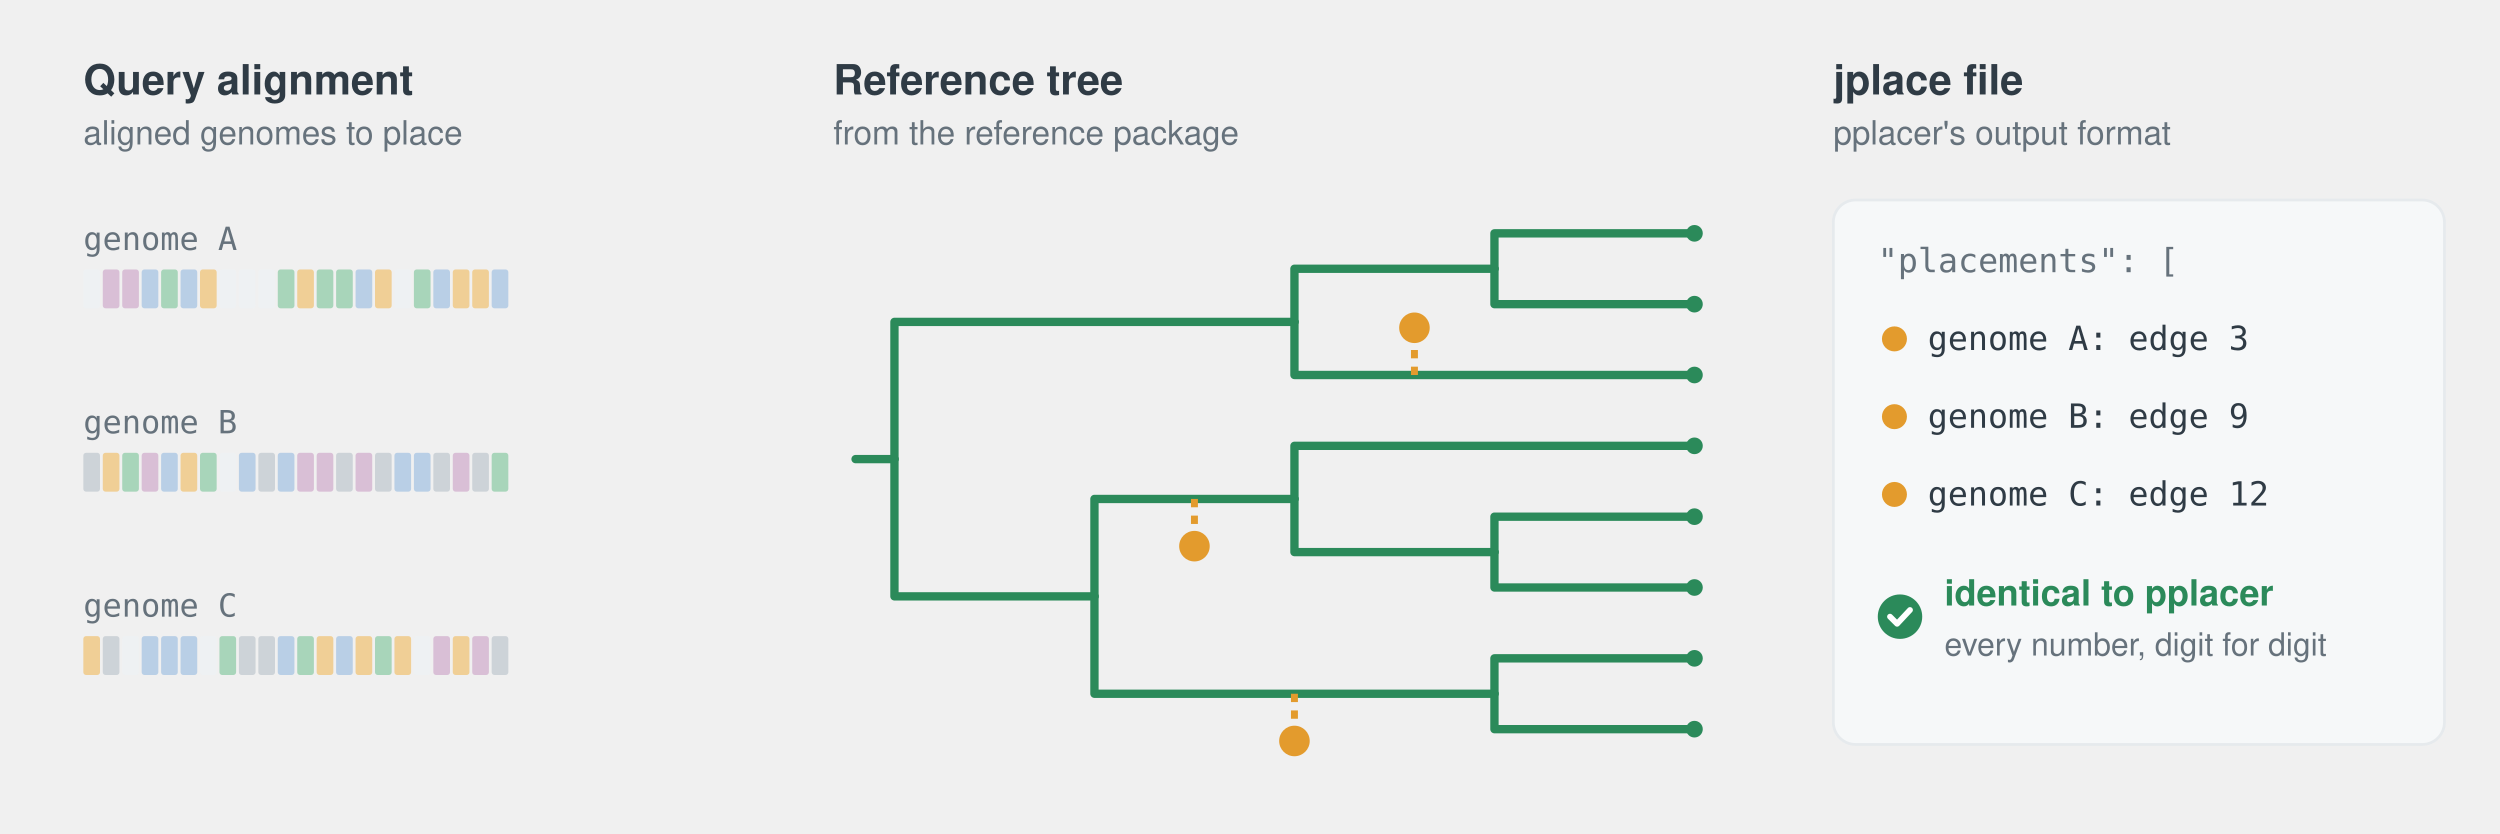
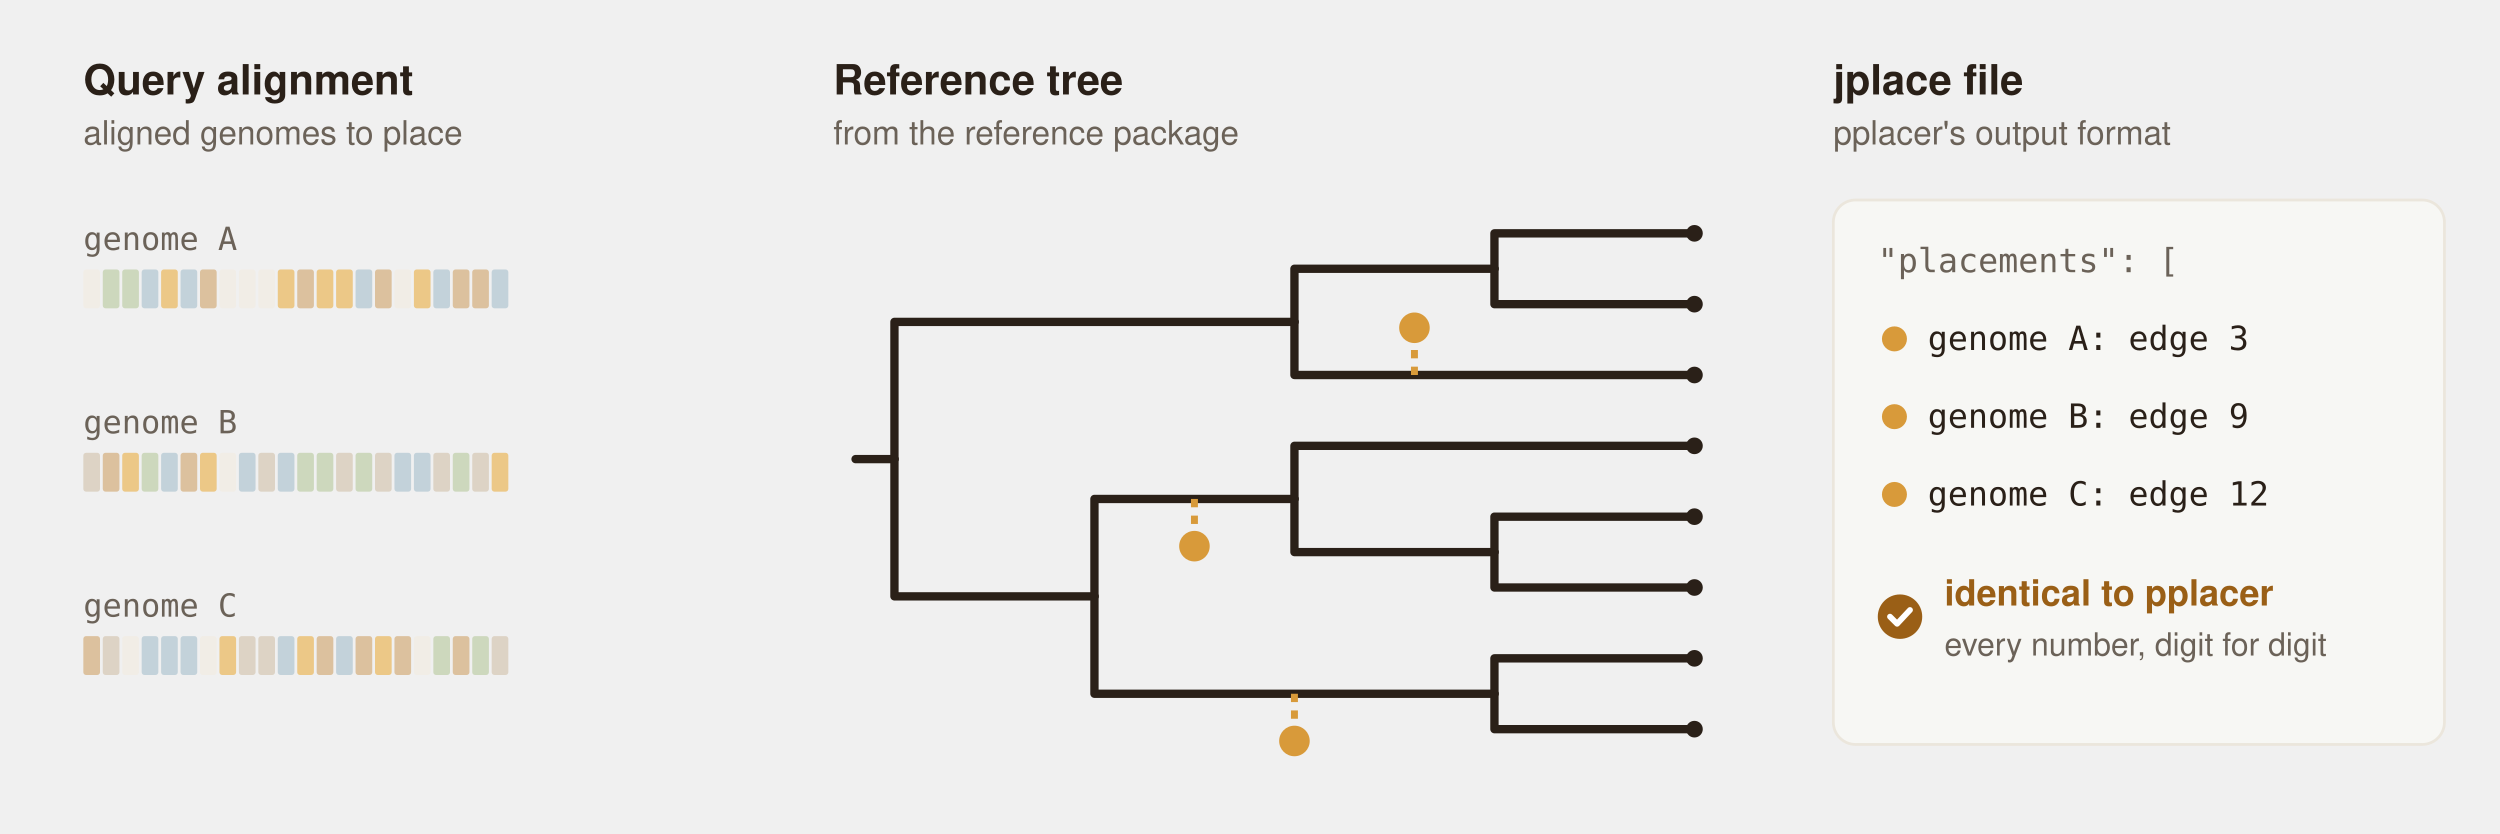
<svg xmlns="http://www.w3.org/2000/svg" viewBox="0 0 900 300" width="900" height="300" role="img" aria-labelledby="title desc">
  <style>text{font-family:"Helvetica Neue", Helvetica, Arial, "Liberation Sans", sans-serif}.mono{font-family:Menlo, Consolas, "DejaVu Sans Mono", "Liberation Mono", monospace}.static-only{display:none}@keyframes growX{from{transform:scaleX(0)}}@keyframes growY{from{transform:scaleY(0)}}@keyframes fadein{from{opacity:0}}@keyframes draw{from{stroke-dashoffset:1}}.a1{animation:ka1 12s ease-in-out infinite}@keyframes ka1{0.000%{opacity:0}17.083%{opacity:0}19.583%{opacity:1}95.000%{opacity:1}97.500%{opacity:0}100.000%{opacity:0}}.a2{animation:ka2 12s ease-in-out infinite}@keyframes ka2{0.000%{opacity:0;transform:translate(-313.2px,-14px)}2.500%{opacity:1;transform:translate(-313.2px,-14px)}6.667%{opacity:1;transform:translate(-313.2px,-14px)}17.500%{opacity:1;transform:translate(0px,0px)}95.000%{opacity:1;transform:translate(0px,0px)}97.500%{opacity:0;transform:translate(0px,0px)}100.000%{opacity:0;transform:translate(0px,0px)}}.a3{animation:ka3 12s ease-in-out infinite}@keyframes ka3{0.000%{opacity:0}36.250%{opacity:0}38.750%{opacity:1}95.000%{opacity:1}97.500%{opacity:0}100.000%{opacity:0}}.a4{animation:ka4 12s ease-in-out infinite}@keyframes ka4{0.000%{opacity:0;transform:translate(-234px,-26.62px)}2.500%{opacity:1;transform:translate(-234px,-26.62px)}25.833%{opacity:1;transform:translate(-234px,-26.62px)}36.667%{opacity:1;transform:translate(0px,0px)}95.000%{opacity:1;transform:translate(0px,0px)}97.500%{opacity:0;transform:translate(0px,0px)}100.000%{opacity:0;transform:translate(0px,0px)}}.a5{animation:ka5 12s ease-in-out infinite}@keyframes ka5{0.000%{opacity:0}55.417%{opacity:0}57.917%{opacity:1}95.000%{opacity:1}97.500%{opacity:0}100.000%{opacity:0}}.a6{animation:ka6 12s ease-in-out infinite}@keyframes ka6{0.000%{opacity:0;transform:translate(-270px,-30.75px)}2.500%{opacity:1;transform:translate(-270px,-30.75px)}45.000%{opacity:1;transform:translate(-270px,-30.75px)}55.833%{opacity:1;transform:translate(0px,0px)}95.000%{opacity:1;transform:translate(0px,0px)}97.500%{opacity:0;transform:translate(0px,0px)}100.000%{opacity:0;transform:translate(0px,0px)}}.a7{animation:ka7 12s ease-in-out infinite}@keyframes ka7{0.000%{opacity:0}19.583%{opacity:0}22.083%{opacity:1}95.000%{opacity:1}97.500%{opacity:0}100.000%{opacity:0}}.a8{animation:ka8 12s ease-in-out infinite}@keyframes ka8{0.000%{opacity:0}38.750%{opacity:0}41.250%{opacity:1}95.000%{opacity:1}97.500%{opacity:0}100.000%{opacity:0}}.a9{animation:ka9 12s ease-in-out infinite}@keyframes ka9{0.000%{opacity:0}57.917%{opacity:0}60.417%{opacity:1}95.000%{opacity:1}97.500%{opacity:0}100.000%{opacity:0}}.a10{animation:ka10 12s ease-in-out infinite}@keyframes ka10{0.000%{opacity:0}68.333%{opacity:0}70.833%{opacity:1}95.000%{opacity:1}97.500%{opacity:0}100.000%{opacity:0}}@media (prefers-reduced-motion:reduce){*{animation:none!important}.transient{display:none}.static-only{display:inline}}</style>
-   <text x="30" y="34" font-size="15" fill="#2f3b45" font-weight="bold">Query alignment</text>
-   <text x="30" y="52" font-size="12" fill="#66727c">aligned genomes to place</text>
-   <text x="300" y="34" font-size="15" fill="#2f3b45" font-weight="bold">Reference tree</text>
-   <text x="300" y="52" font-size="12" fill="#66727c">from the reference package</text>
-   <text x="660" y="34" font-size="15" fill="#2f3b45" font-weight="bold">jplace file</text>
-   <text x="660" y="52" font-size="12" fill="#66727c">pplacer's output format</text>
-   <path d="M538 96.75 V84 H610" fill="none" stroke="#2b8a5a" stroke-width="3" stroke-linecap="round" stroke-linejoin="round" />
-   <circle cx="610" cy="84" r="3" fill="#2b8a5a" />
-   <path d="M538 96.75 V109.5 H610" fill="none" stroke="#2b8a5a" stroke-width="3" stroke-linecap="round" stroke-linejoin="round" />
-   <circle cx="610" cy="109.5" r="3" fill="#2b8a5a" />
-   <path d="M466 115.88 V96.75 H538" fill="none" stroke="#2b8a5a" stroke-width="3" stroke-linecap="round" stroke-linejoin="round" />
-   <path d="M466 115.88 V135 H610" fill="none" stroke="#2b8a5a" stroke-width="3" stroke-linecap="round" stroke-linejoin="round" />
-   <circle cx="610" cy="135" r="3" fill="#2b8a5a" />
-   <path d="M322 165.28 V115.88 H466" fill="none" stroke="#2b8a5a" stroke-width="3" stroke-linecap="round" stroke-linejoin="round" />
-   <path d="M466 179.62 V160.5 H610" fill="none" stroke="#2b8a5a" stroke-width="3" stroke-linecap="round" stroke-linejoin="round" />
-   <circle cx="610" cy="160.5" r="3" fill="#2b8a5a" />
-   <path d="M538 198.75 V186 H610" fill="none" stroke="#2b8a5a" stroke-width="3" stroke-linecap="round" stroke-linejoin="round" />
-   <circle cx="610" cy="186" r="3" fill="#2b8a5a" />
-   <path d="M538 198.75 V211.5 H610" fill="none" stroke="#2b8a5a" stroke-width="3" stroke-linecap="round" stroke-linejoin="round" />
-   <circle cx="610" cy="211.5" r="3" fill="#2b8a5a" />
-   <path d="M466 179.62 V198.75 H538" fill="none" stroke="#2b8a5a" stroke-width="3" stroke-linecap="round" stroke-linejoin="round" />
-   <path d="M394 214.69 V179.62 H466" fill="none" stroke="#2b8a5a" stroke-width="3" stroke-linecap="round" stroke-linejoin="round" />
-   <path d="M538 249.75 V237 H610" fill="none" stroke="#2b8a5a" stroke-width="3" stroke-linecap="round" stroke-linejoin="round" />
-   <circle cx="610" cy="237" r="3" fill="#2b8a5a" />
-   <path d="M538 249.75 V262.5 H610" fill="none" stroke="#2b8a5a" stroke-width="3" stroke-linecap="round" stroke-linejoin="round" />
-   <circle cx="610" cy="262.5" r="3" fill="#2b8a5a" />
-   <path d="M394 214.69 V249.75 H538" fill="none" stroke="#2b8a5a" stroke-width="3" stroke-linecap="round" stroke-linejoin="round" />
-   <path d="M322 165.28 V214.69 H394" fill="none" stroke="#2b8a5a" stroke-width="3" stroke-linecap="round" stroke-linejoin="round" />
-   <line x1="308" y1="165.28" x2="322" y2="165.28" stroke="#2b8a5a" stroke-width="3" stroke-linecap="round" />
-   <text x="30" y="90" font-size="11.5" fill="#66727c" class="mono">genome A</text>
-   <rect x="30" y="97" width="6" height="14" fill="#eef1f3" rx="1" />
-   <rect x="37" y="97" width="6" height="14" fill="#d9bfd6" rx="1" />
-   <rect x="44" y="97" width="6" height="14" fill="#d9bfd6" rx="1" />
-   <rect x="51" y="97" width="6" height="14" fill="#b9cfe6" rx="1" />
-   <rect x="58" y="97" width="6" height="14" fill="#a8d5ba" rx="1" />
-   <rect x="65" y="97" width="6" height="14" fill="#b9cfe6" rx="1" />
-   <rect x="72" y="97" width="6" height="14" fill="#f0cf96" rx="1" />
-   <rect x="79" y="97" width="6" height="14" fill="#eef1f3" rx="1" />
-   <rect x="86" y="97" width="6" height="14" fill="#eef1f3" rx="1" />
-   <rect x="93" y="97" width="6" height="14" fill="#eef1f3" rx="1" />
-   <rect x="100" y="97" width="6" height="14" fill="#a8d5ba" rx="1" />
-   <rect x="107" y="97" width="6" height="14" fill="#f0cf96" rx="1" />
-   <rect x="114" y="97" width="6" height="14" fill="#a8d5ba" rx="1" />
-   <rect x="121" y="97" width="6" height="14" fill="#a8d5ba" rx="1" />
-   <rect x="128" y="97" width="6" height="14" fill="#b9cfe6" rx="1" />
-   <rect x="135" y="97" width="6" height="14" fill="#f0cf96" rx="1" />
-   <rect x="142" y="97" width="6" height="14" fill="#eef1f3" rx="1" />
-   <rect x="149" y="97" width="6" height="14" fill="#a8d5ba" rx="1" />
-   <rect x="156" y="97" width="6" height="14" fill="#b9cfe6" rx="1" />
-   <rect x="163" y="97" width="6" height="14" fill="#f0cf96" rx="1" />
-   <rect x="170" y="97" width="6" height="14" fill="#f0cf96" rx="1" />
-   <rect x="177" y="97" width="6" height="14" fill="#b9cfe6" rx="1" />
-   <line x1="509.2" y1="135" x2="509.2" y2="118" stroke="#e39b2d" stroke-width="2.5" stroke-dasharray="3 3" class="a1" />
-   <circle cx="509.2" cy="118" r="5.5" fill="#e39b2d" class="a2" />
-   <text x="30" y="156" font-size="11.5" fill="#66727c" class="mono">genome B</text>
-   <rect x="30" y="163" width="6" height="14" fill="#cdd3d8" rx="1" />
-   <rect x="37" y="163" width="6" height="14" fill="#f0cf96" rx="1" />
-   <rect x="44" y="163" width="6" height="14" fill="#a8d5ba" rx="1" />
-   <rect x="51" y="163" width="6" height="14" fill="#d9bfd6" rx="1" />
-   <rect x="58" y="163" width="6" height="14" fill="#b9cfe6" rx="1" />
-   <rect x="65" y="163" width="6" height="14" fill="#f0cf96" rx="1" />
-   <rect x="72" y="163" width="6" height="14" fill="#a8d5ba" rx="1" />
-   <rect x="79" y="163" width="6" height="14" fill="#eef1f3" rx="1" />
-   <rect x="86" y="163" width="6" height="14" fill="#b9cfe6" rx="1" />
-   <rect x="93" y="163" width="6" height="14" fill="#cdd3d8" rx="1" />
-   <rect x="100" y="163" width="6" height="14" fill="#b9cfe6" rx="1" />
-   <rect x="107" y="163" width="6" height="14" fill="#d9bfd6" rx="1" />
-   <rect x="114" y="163" width="6" height="14" fill="#d9bfd6" rx="1" />
-   <rect x="121" y="163" width="6" height="14" fill="#cdd3d8" rx="1" />
-   <rect x="128" y="163" width="6" height="14" fill="#d9bfd6" rx="1" />
-   <rect x="135" y="163" width="6" height="14" fill="#cdd3d8" rx="1" />
-   <rect x="142" y="163" width="6" height="14" fill="#b9cfe6" rx="1" />
-   <rect x="149" y="163" width="6" height="14" fill="#b9cfe6" rx="1" />
-   <rect x="156" y="163" width="6" height="14" fill="#cdd3d8" rx="1" />
-   <rect x="163" y="163" width="6" height="14" fill="#d9bfd6" rx="1" />
-   <rect x="170" y="163" width="6" height="14" fill="#cdd3d8" rx="1" />
-   <rect x="177" y="163" width="6" height="14" fill="#a8d5ba" rx="1" />
-   <line x1="430" y1="179.62" x2="430" y2="196.62" stroke="#e39b2d" stroke-width="2.5" stroke-dasharray="3 3" class="a3" />
-   <circle cx="430" cy="196.62" r="5.5" fill="#e39b2d" class="a4" />
-   <text x="30" y="222" font-size="11.5" fill="#66727c" class="mono">genome C</text>
-   <rect x="30" y="229" width="6" height="14" fill="#f0cf96" rx="1" />
-   <rect x="37" y="229" width="6" height="14" fill="#cdd3d8" rx="1" />
-   <rect x="44" y="229" width="6" height="14" fill="#eef1f3" rx="1" />
-   <rect x="51" y="229" width="6" height="14" fill="#b9cfe6" rx="1" />
-   <rect x="58" y="229" width="6" height="14" fill="#b9cfe6" rx="1" />
-   <rect x="65" y="229" width="6" height="14" fill="#b9cfe6" rx="1" />
-   <rect x="72" y="229" width="6" height="14" fill="#eef1f3" rx="1" />
-   <rect x="79" y="229" width="6" height="14" fill="#a8d5ba" rx="1" />
-   <rect x="86" y="229" width="6" height="14" fill="#cdd3d8" rx="1" />
-   <rect x="93" y="229" width="6" height="14" fill="#cdd3d8" rx="1" />
-   <rect x="100" y="229" width="6" height="14" fill="#b9cfe6" rx="1" />
-   <rect x="107" y="229" width="6" height="14" fill="#a8d5ba" rx="1" />
-   <rect x="114" y="229" width="6" height="14" fill="#f0cf96" rx="1" />
-   <rect x="121" y="229" width="6" height="14" fill="#b9cfe6" rx="1" />
-   <rect x="128" y="229" width="6" height="14" fill="#f0cf96" rx="1" />
-   <rect x="135" y="229" width="6" height="14" fill="#a8d5ba" rx="1" />
-   <rect x="142" y="229" width="6" height="14" fill="#f0cf96" rx="1" />
-   <rect x="149" y="229" width="6" height="14" fill="#eef1f3" rx="1" />
-   <rect x="156" y="229" width="6" height="14" fill="#d9bfd6" rx="1" />
-   <rect x="163" y="229" width="6" height="14" fill="#f0cf96" rx="1" />
-   <rect x="170" y="229" width="6" height="14" fill="#d9bfd6" rx="1" />
-   <rect x="177" y="229" width="6" height="14" fill="#cdd3d8" rx="1" />
-   <line x1="466" y1="249.75" x2="466" y2="266.75" stroke="#e39b2d" stroke-width="2.5" stroke-dasharray="3 3" class="a5" />
-   <circle cx="466" cy="266.75" r="5.5" fill="#e39b2d" class="a6" />
-   <rect x="660" y="72" width="220" height="196" fill="#f6f8f9" stroke="#e6eaed" rx="8" />
-   <text x="676" y="98" font-size="12" fill="#66727c" class="mono">"placements": [</text>
+   <text x="30" y="34" font-size="15" fill="#2a2018" font-weight="bold">Query alignment</text>
+   <text x="30" y="52" font-size="12" fill="#6b6258">aligned genomes to place</text>
+   <text x="300" y="34" font-size="15" fill="#2a2018" font-weight="bold">Reference tree</text>
+   <text x="300" y="52" font-size="12" fill="#6b6258">from the reference package</text>
+   <text x="660" y="34" font-size="15" fill="#2a2018" font-weight="bold">jplace file</text>
+   <text x="660" y="52" font-size="12" fill="#6b6258">pplacer's output format</text>
+   <path d="M538 96.75 V84 H610" fill="none" stroke="#2a2018" stroke-width="3" stroke-linecap="round" stroke-linejoin="round" />
+   <circle cx="610" cy="84" r="3" fill="#2a2018" />
+   <path d="M538 96.75 V109.5 H610" fill="none" stroke="#2a2018" stroke-width="3" stroke-linecap="round" stroke-linejoin="round" />
+   <circle cx="610" cy="109.5" r="3" fill="#2a2018" />
+   <path d="M466 115.88 V96.75 H538" fill="none" stroke="#2a2018" stroke-width="3" stroke-linecap="round" stroke-linejoin="round" />
+   <path d="M466 115.88 V135 H610" fill="none" stroke="#2a2018" stroke-width="3" stroke-linecap="round" stroke-linejoin="round" />
+   <circle cx="610" cy="135" r="3" fill="#2a2018" />
+   <path d="M322 165.28 V115.88 H466" fill="none" stroke="#2a2018" stroke-width="3" stroke-linecap="round" stroke-linejoin="round" />
+   <path d="M466 179.62 V160.5 H610" fill="none" stroke="#2a2018" stroke-width="3" stroke-linecap="round" stroke-linejoin="round" />
+   <circle cx="610" cy="160.5" r="3" fill="#2a2018" />
+   <path d="M538 198.75 V186 H610" fill="none" stroke="#2a2018" stroke-width="3" stroke-linecap="round" stroke-linejoin="round" />
+   <circle cx="610" cy="186" r="3" fill="#2a2018" />
+   <path d="M538 198.75 V211.5 H610" fill="none" stroke="#2a2018" stroke-width="3" stroke-linecap="round" stroke-linejoin="round" />
+   <circle cx="610" cy="211.5" r="3" fill="#2a2018" />
+   <path d="M466 179.62 V198.75 H538" fill="none" stroke="#2a2018" stroke-width="3" stroke-linecap="round" stroke-linejoin="round" />
+   <path d="M394 214.69 V179.62 H466" fill="none" stroke="#2a2018" stroke-width="3" stroke-linecap="round" stroke-linejoin="round" />
+   <path d="M538 249.75 V237 H610" fill="none" stroke="#2a2018" stroke-width="3" stroke-linecap="round" stroke-linejoin="round" />
+   <circle cx="610" cy="237" r="3" fill="#2a2018" />
+   <path d="M538 249.75 V262.5 H610" fill="none" stroke="#2a2018" stroke-width="3" stroke-linecap="round" stroke-linejoin="round" />
+   <circle cx="610" cy="262.5" r="3" fill="#2a2018" />
+   <path d="M394 214.69 V249.75 H538" fill="none" stroke="#2a2018" stroke-width="3" stroke-linecap="round" stroke-linejoin="round" />
+   <path d="M322 165.28 V214.69 H394" fill="none" stroke="#2a2018" stroke-width="3" stroke-linecap="round" stroke-linejoin="round" />
+   <line x1="308" y1="165.28" x2="322" y2="165.28" stroke="#2a2018" stroke-width="3" stroke-linecap="round" />
+   <text x="30" y="90" font-size="11.5" fill="#6b6258" class="mono">genome A</text>
+   <rect x="30" y="97" width="6" height="14" fill="#f1ede6" rx="1" />
+   <rect x="37" y="97" width="6" height="14" fill="#cdd8bd" rx="1" />
+   <rect x="44" y="97" width="6" height="14" fill="#cdd8bd" rx="1" />
+   <rect x="51" y="97" width="6" height="14" fill="#c3d2da" rx="1" />
+   <rect x="58" y="97" width="6" height="14" fill="#ecc887" rx="1" />
+   <rect x="65" y="97" width="6" height="14" fill="#c3d2da" rx="1" />
+   <rect x="72" y="97" width="6" height="14" fill="#dcc19e" rx="1" />
+   <rect x="79" y="97" width="6" height="14" fill="#f1ede6" rx="1" />
+   <rect x="86" y="97" width="6" height="14" fill="#f1ede6" rx="1" />
+   <rect x="93" y="97" width="6" height="14" fill="#f1ede6" rx="1" />
+   <rect x="100" y="97" width="6" height="14" fill="#ecc887" rx="1" />
+   <rect x="107" y="97" width="6" height="14" fill="#dcc19e" rx="1" />
+   <rect x="114" y="97" width="6" height="14" fill="#ecc887" rx="1" />
+   <rect x="121" y="97" width="6" height="14" fill="#ecc887" rx="1" />
+   <rect x="128" y="97" width="6" height="14" fill="#c3d2da" rx="1" />
+   <rect x="135" y="97" width="6" height="14" fill="#dcc19e" rx="1" />
+   <rect x="142" y="97" width="6" height="14" fill="#f1ede6" rx="1" />
+   <rect x="149" y="97" width="6" height="14" fill="#ecc887" rx="1" />
+   <rect x="156" y="97" width="6" height="14" fill="#c3d2da" rx="1" />
+   <rect x="163" y="97" width="6" height="14" fill="#dcc19e" rx="1" />
+   <rect x="170" y="97" width="6" height="14" fill="#dcc19e" rx="1" />
+   <rect x="177" y="97" width="6" height="14" fill="#c3d2da" rx="1" />
+   <line x1="509.2" y1="135" x2="509.2" y2="118" stroke="#d89a3a" stroke-width="2.5" stroke-dasharray="3 3" class="a1" />
+   <circle cx="509.2" cy="118" r="5.5" fill="#d89a3a" class="a2" />
+   <text x="30" y="156" font-size="11.5" fill="#6b6258" class="mono">genome B</text>
+   <rect x="30" y="163" width="6" height="14" fill="#ddd3c5" rx="1" />
+   <rect x="37" y="163" width="6" height="14" fill="#dcc19e" rx="1" />
+   <rect x="44" y="163" width="6" height="14" fill="#ecc887" rx="1" />
+   <rect x="51" y="163" width="6" height="14" fill="#cdd8bd" rx="1" />
+   <rect x="58" y="163" width="6" height="14" fill="#c3d2da" rx="1" />
+   <rect x="65" y="163" width="6" height="14" fill="#dcc19e" rx="1" />
+   <rect x="72" y="163" width="6" height="14" fill="#ecc887" rx="1" />
+   <rect x="79" y="163" width="6" height="14" fill="#f1ede6" rx="1" />
+   <rect x="86" y="163" width="6" height="14" fill="#c3d2da" rx="1" />
+   <rect x="93" y="163" width="6" height="14" fill="#ddd3c5" rx="1" />
+   <rect x="100" y="163" width="6" height="14" fill="#c3d2da" rx="1" />
+   <rect x="107" y="163" width="6" height="14" fill="#cdd8bd" rx="1" />
+   <rect x="114" y="163" width="6" height="14" fill="#cdd8bd" rx="1" />
+   <rect x="121" y="163" width="6" height="14" fill="#ddd3c5" rx="1" />
+   <rect x="128" y="163" width="6" height="14" fill="#cdd8bd" rx="1" />
+   <rect x="135" y="163" width="6" height="14" fill="#ddd3c5" rx="1" />
+   <rect x="142" y="163" width="6" height="14" fill="#c3d2da" rx="1" />
+   <rect x="149" y="163" width="6" height="14" fill="#c3d2da" rx="1" />
+   <rect x="156" y="163" width="6" height="14" fill="#ddd3c5" rx="1" />
+   <rect x="163" y="163" width="6" height="14" fill="#cdd8bd" rx="1" />
+   <rect x="170" y="163" width="6" height="14" fill="#ddd3c5" rx="1" />
+   <rect x="177" y="163" width="6" height="14" fill="#ecc887" rx="1" />
+   <line x1="430" y1="179.62" x2="430" y2="196.62" stroke="#d89a3a" stroke-width="2.5" stroke-dasharray="3 3" class="a3" />
+   <circle cx="430" cy="196.62" r="5.5" fill="#d89a3a" class="a4" />
+   <text x="30" y="222" font-size="11.5" fill="#6b6258" class="mono">genome C</text>
+   <rect x="30" y="229" width="6" height="14" fill="#dcc19e" rx="1" />
+   <rect x="37" y="229" width="6" height="14" fill="#ddd3c5" rx="1" />
+   <rect x="44" y="229" width="6" height="14" fill="#f1ede6" rx="1" />
+   <rect x="51" y="229" width="6" height="14" fill="#c3d2da" rx="1" />
+   <rect x="58" y="229" width="6" height="14" fill="#c3d2da" rx="1" />
+   <rect x="65" y="229" width="6" height="14" fill="#c3d2da" rx="1" />
+   <rect x="72" y="229" width="6" height="14" fill="#f1ede6" rx="1" />
+   <rect x="79" y="229" width="6" height="14" fill="#ecc887" rx="1" />
+   <rect x="86" y="229" width="6" height="14" fill="#ddd3c5" rx="1" />
+   <rect x="93" y="229" width="6" height="14" fill="#ddd3c5" rx="1" />
+   <rect x="100" y="229" width="6" height="14" fill="#c3d2da" rx="1" />
+   <rect x="107" y="229" width="6" height="14" fill="#ecc887" rx="1" />
+   <rect x="114" y="229" width="6" height="14" fill="#dcc19e" rx="1" />
+   <rect x="121" y="229" width="6" height="14" fill="#c3d2da" rx="1" />
+   <rect x="128" y="229" width="6" height="14" fill="#dcc19e" rx="1" />
+   <rect x="135" y="229" width="6" height="14" fill="#ecc887" rx="1" />
+   <rect x="142" y="229" width="6" height="14" fill="#dcc19e" rx="1" />
+   <rect x="149" y="229" width="6" height="14" fill="#f1ede6" rx="1" />
+   <rect x="156" y="229" width="6" height="14" fill="#cdd8bd" rx="1" />
+   <rect x="163" y="229" width="6" height="14" fill="#dcc19e" rx="1" />
+   <rect x="170" y="229" width="6" height="14" fill="#cdd8bd" rx="1" />
+   <rect x="177" y="229" width="6" height="14" fill="#ddd3c5" rx="1" />
+   <line x1="466" y1="249.75" x2="466" y2="266.75" stroke="#d89a3a" stroke-width="2.5" stroke-dasharray="3 3" class="a5" />
+   <circle cx="466" cy="266.75" r="5.5" fill="#d89a3a" class="a6" />
+   <rect x="660" y="72" width="220" height="196" fill="#f7f7f4" stroke="#ebe6dc" rx="8" />
+   <text x="676" y="98" font-size="12" fill="#6b6258" class="mono">"placements": [</text>
  <g class="a7">
-     <circle cx="682" cy="122" r="4.5" fill="#e39b2d" />
-     <text x="694" y="126" font-size="12" fill="#2f3b45" class="mono">genome A: edge 3</text>
+     <circle cx="682" cy="122" r="4.5" fill="#d89a3a" />
+     <text x="694" y="126" font-size="12" fill="#2a2018" class="mono">genome A: edge 3</text>
  </g>
  <g class="a8">
-     <circle cx="682" cy="150" r="4.5" fill="#e39b2d" />
-     <text x="694" y="154" font-size="12" fill="#2f3b45" class="mono">genome B: edge 9</text>
+     <circle cx="682" cy="150" r="4.5" fill="#d89a3a" />
+     <text x="694" y="154" font-size="12" fill="#2a2018" class="mono">genome B: edge 9</text>
  </g>
  <g class="a9">
-     <circle cx="682" cy="178" r="4.5" fill="#e39b2d" />
-     <text x="694" y="182" font-size="12" fill="#2f3b45" class="mono">genome C: edge 12</text>
+     <circle cx="682" cy="178" r="4.5" fill="#d89a3a" />
+     <text x="694" y="182" font-size="12" fill="#2a2018" class="mono">genome C: edge 12</text>
  </g>
  <g class="a10">
-     <circle cx="684" cy="222" r="8" fill="#2b8a5a" />
+     <circle cx="684" cy="222" r="8" fill="#9a5f16" />
    <path d="M680.4 222 l2.56 2.56 l4.64 -4.96" fill="none" stroke="#ffffff" stroke-width="2.08" stroke-linecap="round" stroke-linejoin="round" />
-     <text x="700" y="218" font-size="13" fill="#2b8a5a" font-weight="bold">identical to pplacer</text>
-     <text x="700" y="236" font-size="11.5" fill="#66727c">every number, digit for digit</text>
+     <text x="700" y="218" font-size="13" fill="#9a5f16" font-weight="bold">identical to pplacer</text>
+     <text x="700" y="236" font-size="11.5" fill="#6b6258">every number, digit for digit</text>
  </g>
</svg>
